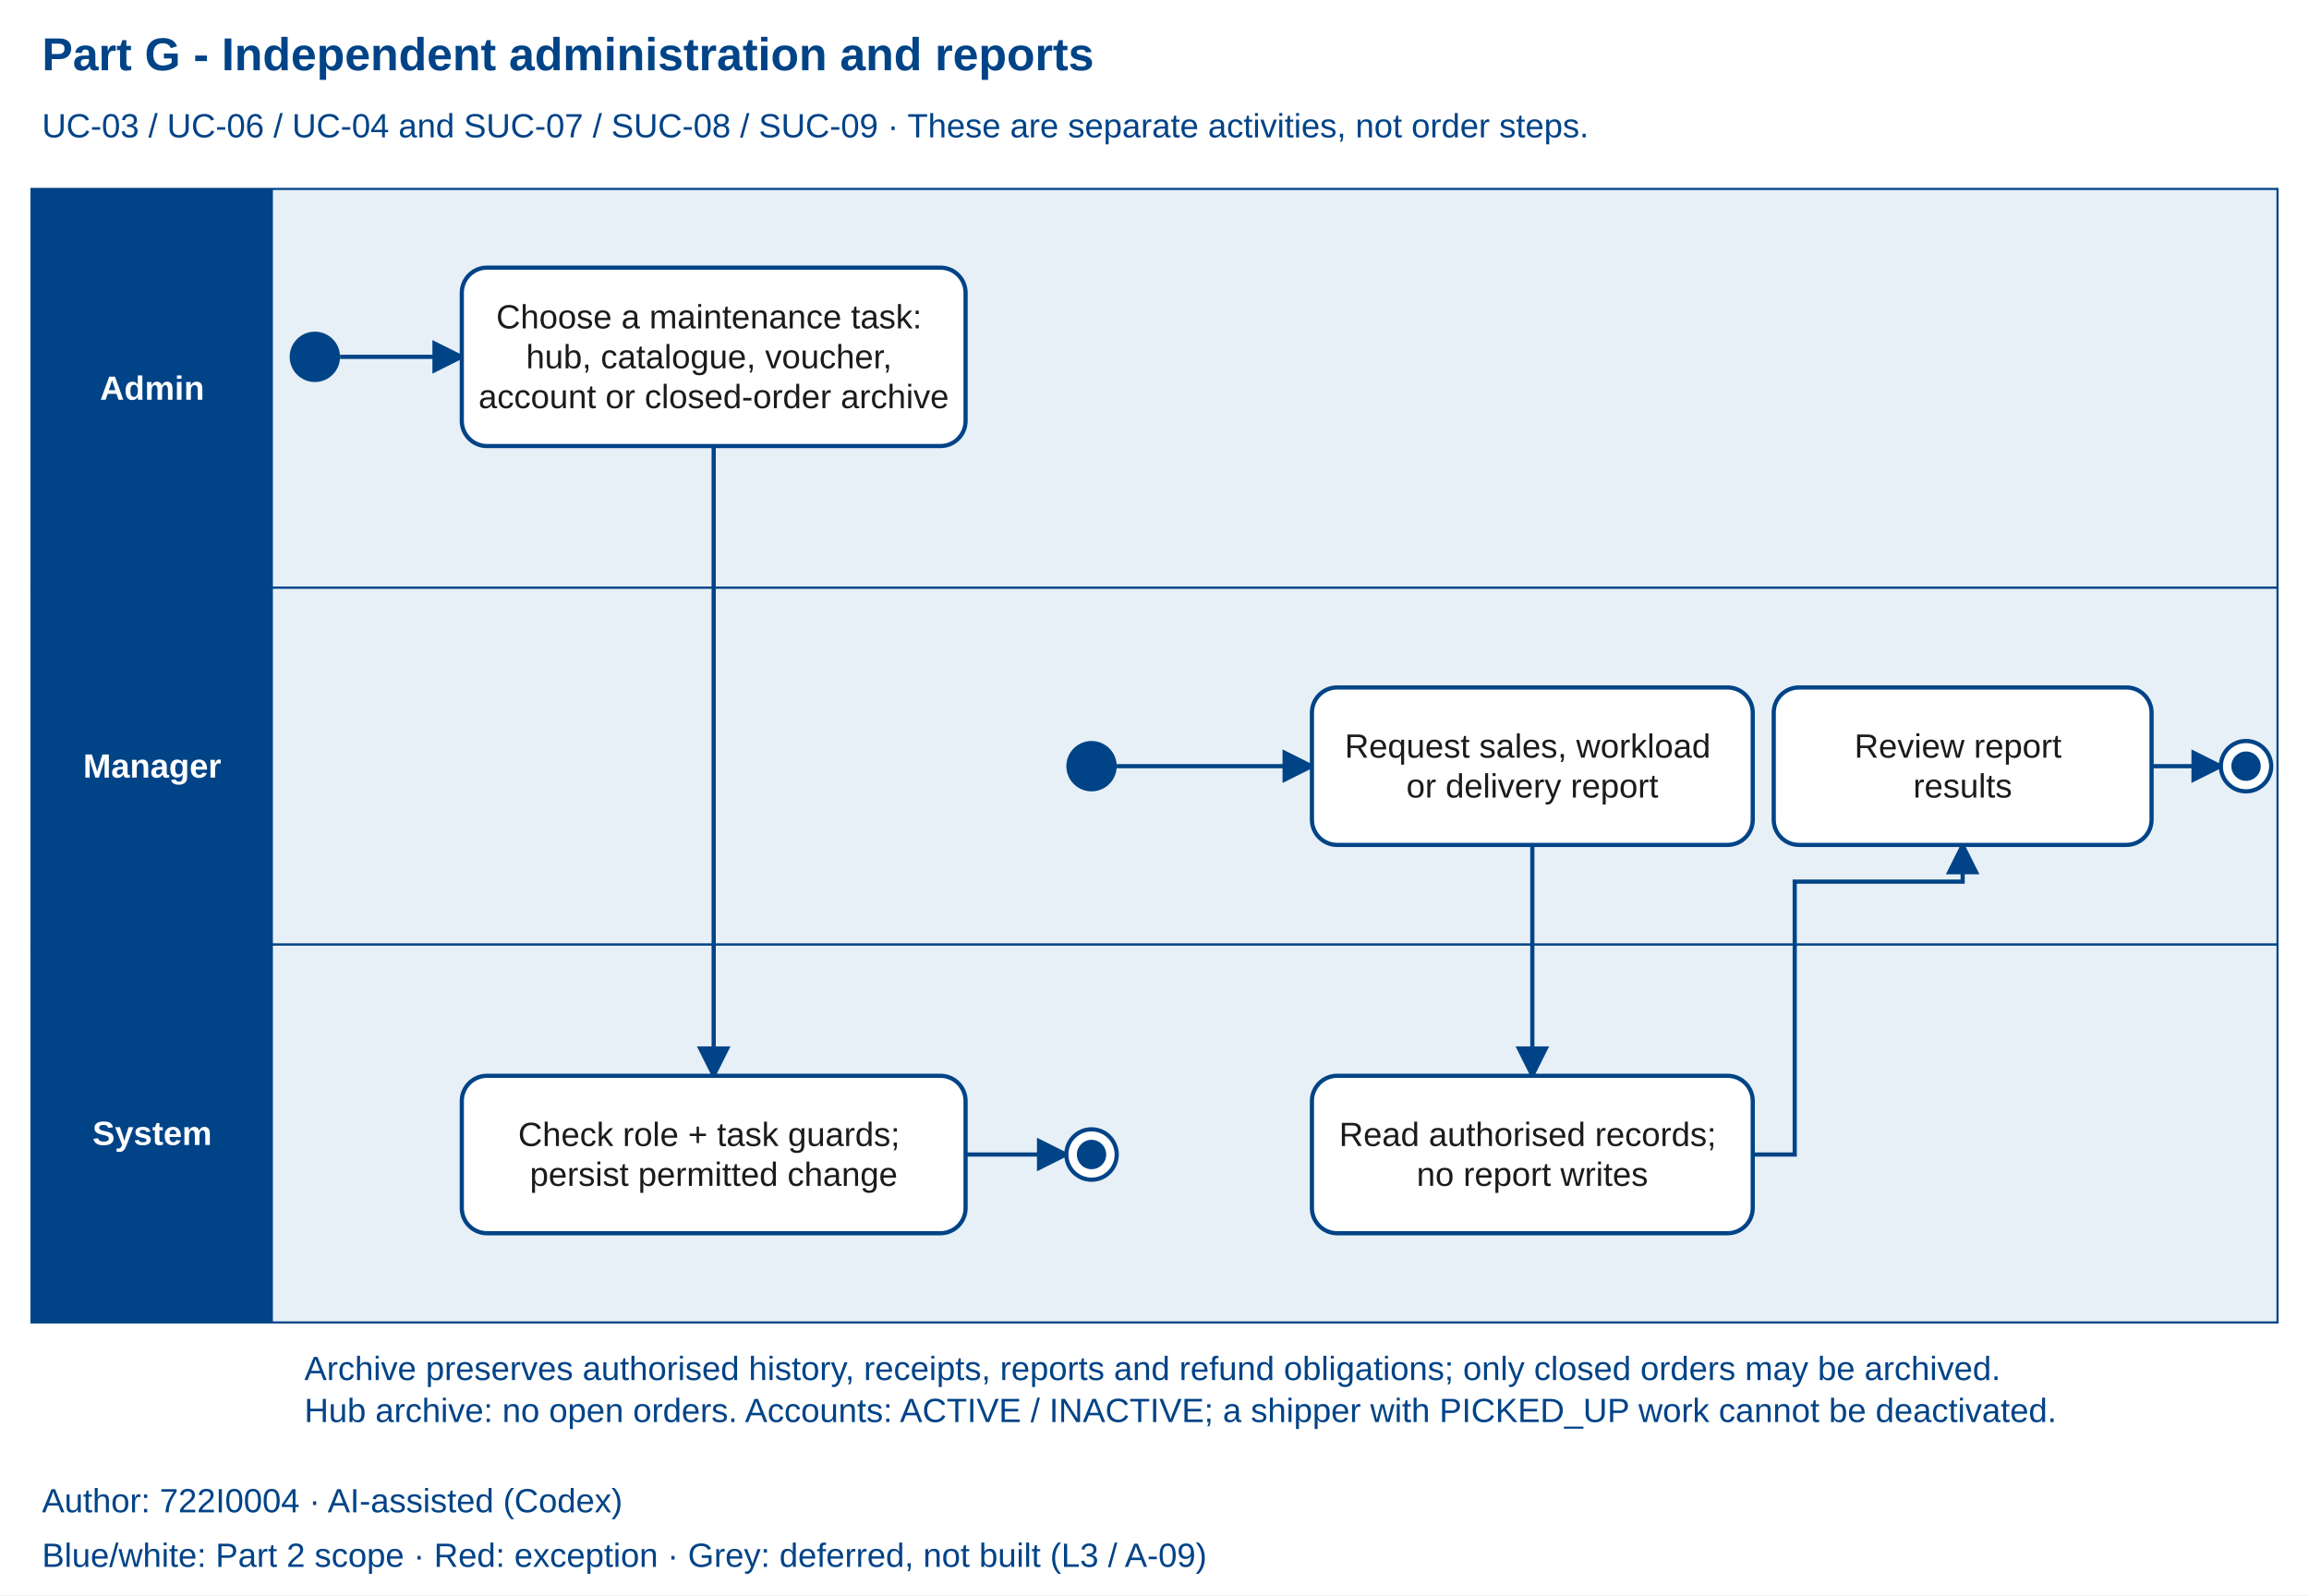
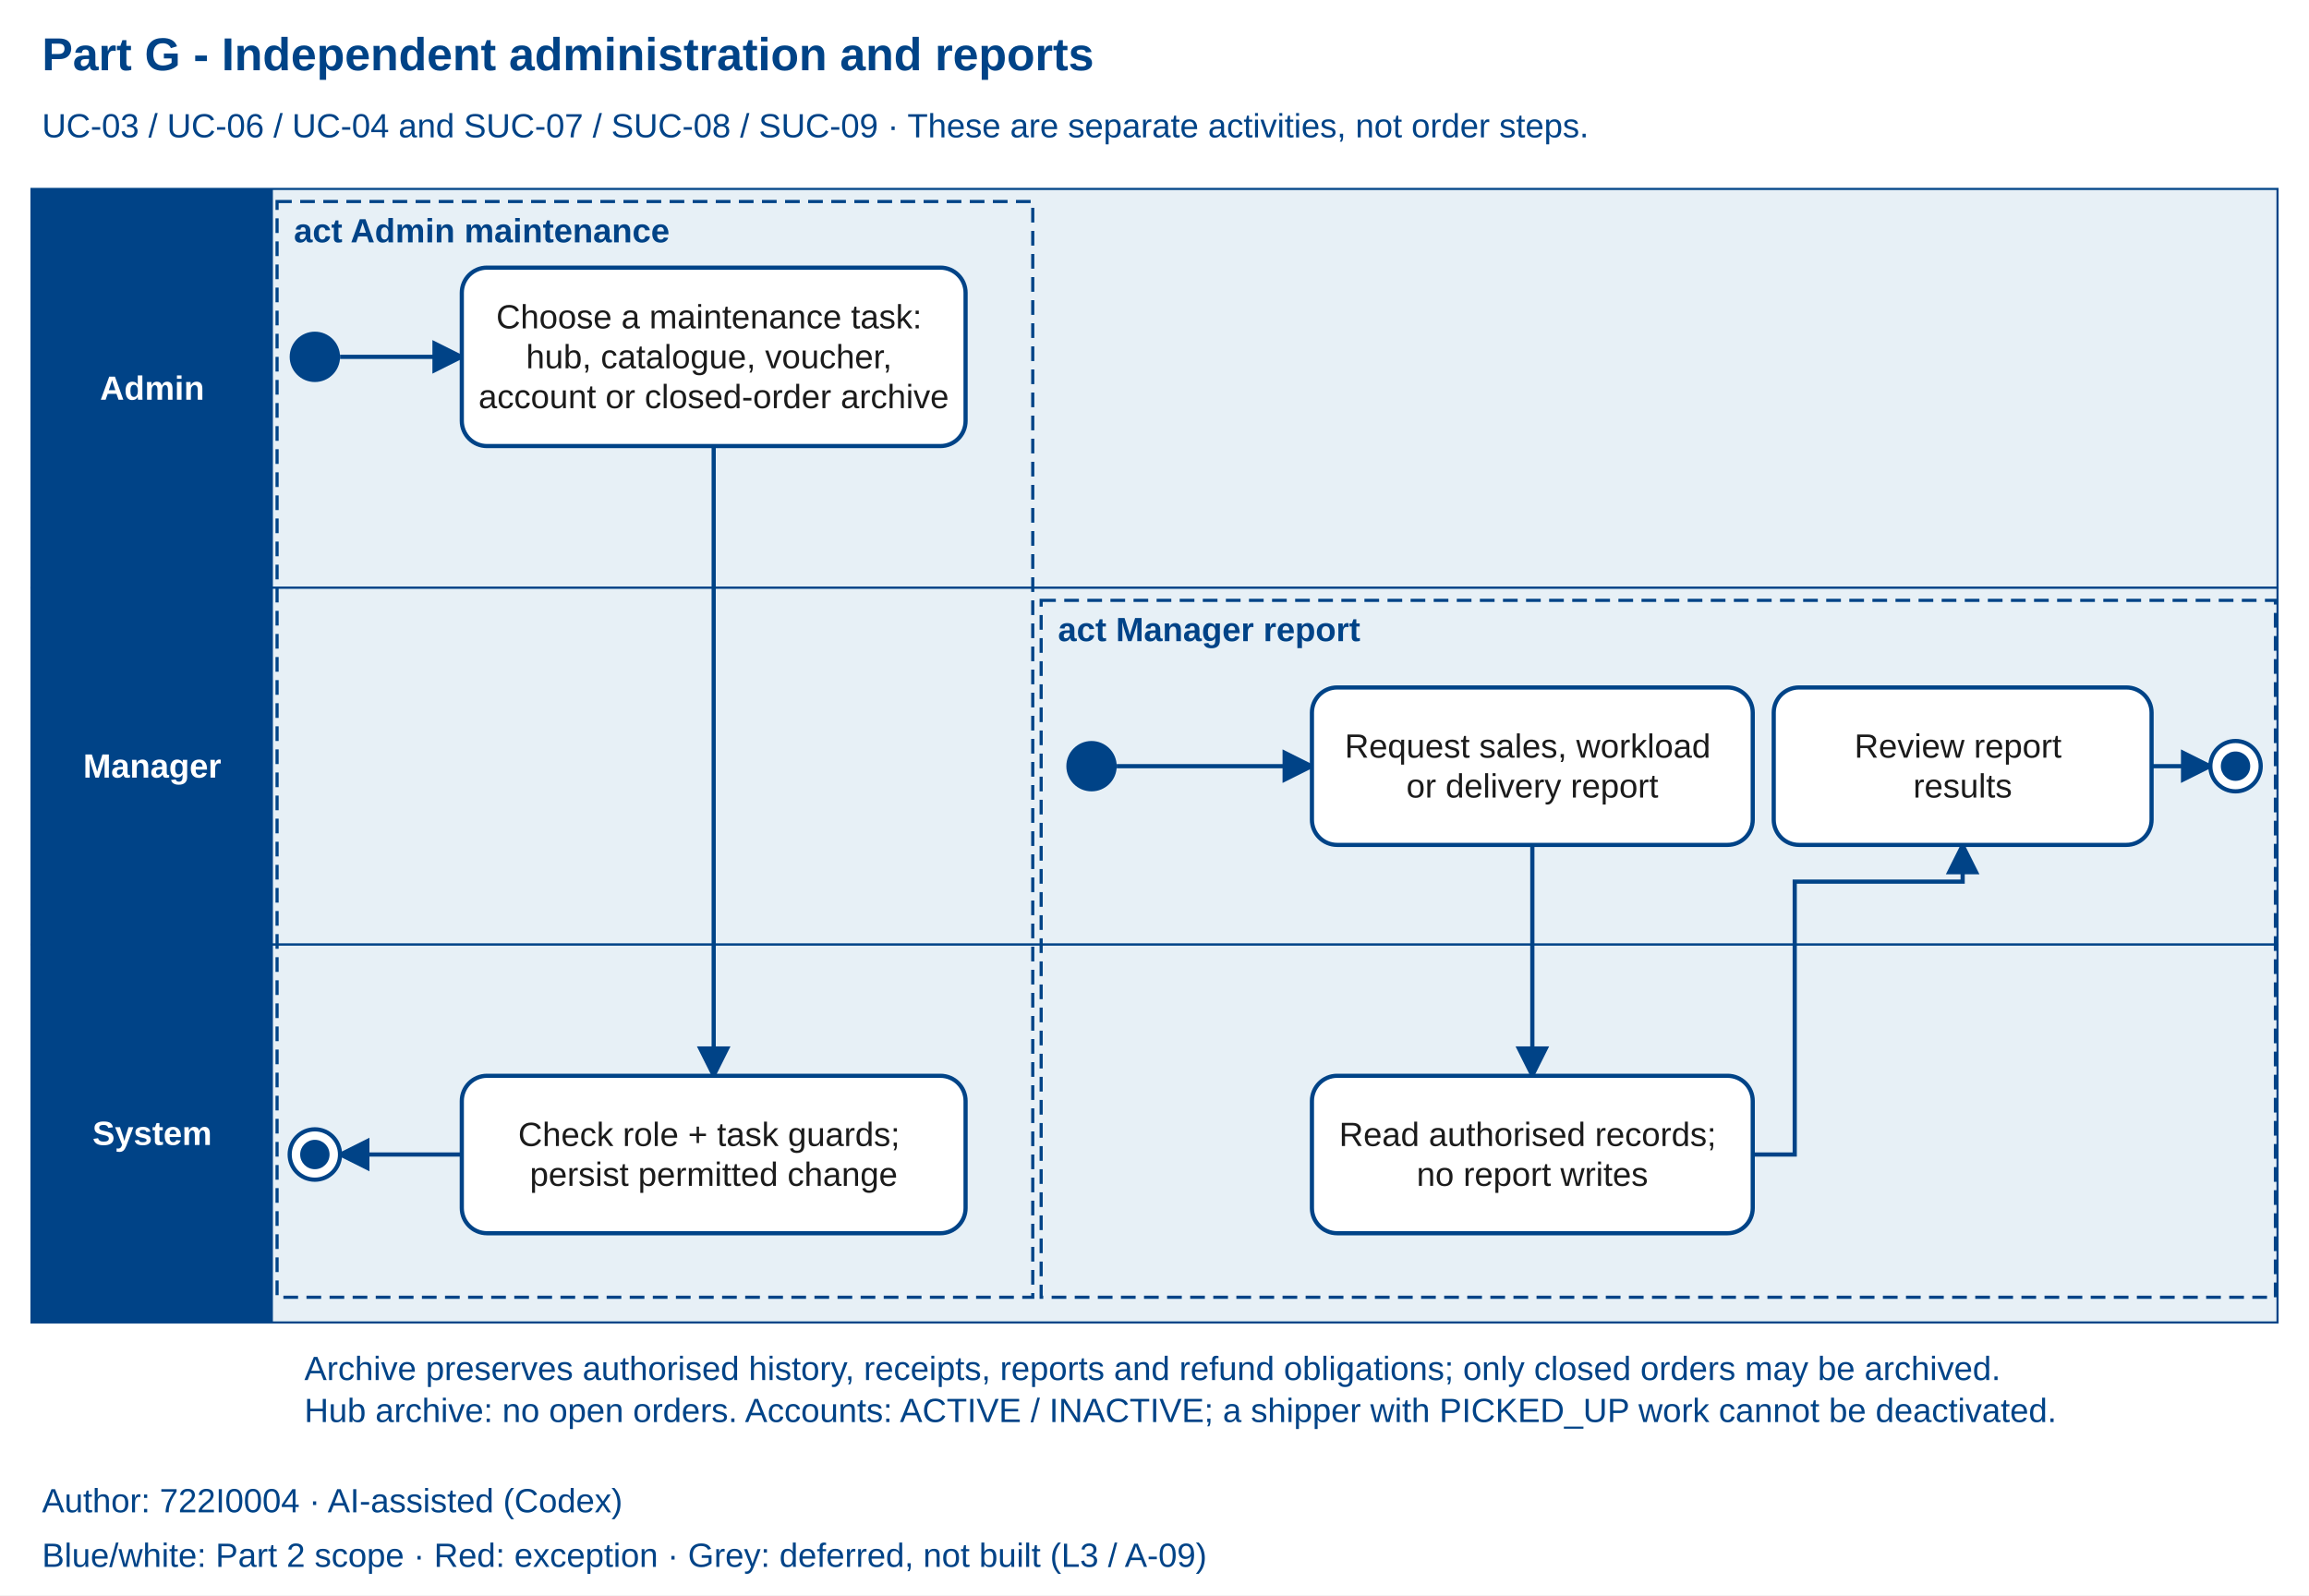
<svg xmlns="http://www.w3.org/2000/svg" width="1100" height="760" viewBox="0 0 1100 760">
  <defs>
    <marker id="arrow" markerWidth="8" markerHeight="8" refX="7" refY="4" orient="auto">
      <path d="M0,0 L8,4 L0,8 Z" fill="#004387" />
    </marker>
    <marker id="redarrow" markerWidth="8" markerHeight="8" refX="7" refY="4" orient="auto">
      <path d="M0,0 L8,4 L0,8 Z" fill="#B03A2E" />
    </marker>
  </defs>
  <rect width="1100" height="760" fill="white" />
  <text x="20" y="33.48" text-anchor="start" font-family="Arial, Helvetica, sans-serif" font-size="22" fill="#004387" font-weight="bold">
    <tspan x="20" dy="0">Part G - Independent administration and reports</tspan>
  </text>
  <text x="20" y="65.44" text-anchor="start" font-family="Arial, Helvetica, sans-serif" font-size="16" fill="#004387" font-weight="normal">
    <tspan x="20" dy="0">UC-03 / UC-06 / UC-04 and SUC-07 / SUC-08 / SUC-09 · These are separate activities, not order steps.</tspan>
  </text>
  <rect x="15" y="90" width="1070" height="190" fill="#E7F0F6" stroke="#004387" stroke-width="1" />
  <rect x="15" y="90" width="115" height="190" fill="#004387" />
  <text x="72.5" y="190.44" text-anchor="middle" font-family="Arial, Helvetica, sans-serif" font-size="16" fill="white" font-weight="bold">
    <tspan x="72.5" dy="0">Admin</tspan>
  </text>
  <rect x="15" y="280" width="1070" height="170" fill="#E7F0F6" stroke="#004387" stroke-width="1" />
  <rect x="15" y="280" width="115" height="170" fill="#004387" />
  <text x="72.5" y="370.44" text-anchor="middle" font-family="Arial, Helvetica, sans-serif" font-size="16" fill="white" font-weight="bold">
    <tspan x="72.5" dy="0">Manager</tspan>
  </text>
  <rect x="15" y="450" width="1070" height="180" fill="#E7F0F6" stroke="#004387" stroke-width="1" />
  <rect x="15" y="450" width="115" height="180" fill="#004387" />
  <text x="72.5" y="545.44" text-anchor="middle" font-family="Arial, Helvetica, sans-serif" font-size="16" fill="white" font-weight="bold">
    <tspan x="72.5" dy="0">System</tspan>
  </text>
+   <rect x="132" y="96" width="360" height="522" fill="none" stroke="#004387" stroke-width="1.5" stroke-dasharray="7 4" />
+   <text x="140" y="115.44" text-anchor="start" font-family="Arial, Helvetica, sans-serif" font-size="16" fill="#004387" font-weight="bold">
+     <tspan x="140" dy="0">act Admin maintenance</tspan>
+   </text>
+   <rect x="496" y="286" width="588" height="332" fill="none" stroke="#004387" stroke-width="1.5" stroke-dasharray="7 4" />
+   <text x="504" y="305.44" text-anchor="start" font-family="Arial, Helvetica, sans-serif" font-size="16" fill="#004387" font-weight="bold">
+     <tspan x="504" dy="0">act Manager report</tspan>
+   </text>
  <polyline points="162.0,170 220.0,170" fill="none" stroke="#004387" stroke-width="2" marker-end="url(#arrow)" />
  <polyline points="340,212.5 340,512.5" fill="none" stroke="#004387" stroke-width="2" marker-end="url(#arrow)" />
-   <polyline points="460.0,550 508.0,550" fill="none" stroke="#004387" stroke-width="2" marker-end="url(#arrow)" />
+   <polyline points="220.0,550 162.0,550" fill="none" stroke="#004387" stroke-width="2" marker-end="url(#arrow)" />
  <polyline points="532.0,365 625.0,365" fill="none" stroke="#004387" stroke-width="2" marker-end="url(#arrow)" />
  <polyline points="730,402.5 730,512.5" fill="none" stroke="#004387" stroke-width="2" marker-end="url(#arrow)" />
  <polyline points="835.0,550 855,550 855,420 935,420 935,402.5" fill="none" stroke="#004387" stroke-width="2" marker-end="url(#arrow)" />
-   <polyline points="1025.0,365 1058.0,365" fill="none" stroke="#004387" stroke-width="2" marker-end="url(#arrow)" />
+   <polyline points="1025.0,365 1053.0,365" fill="none" stroke="#004387" stroke-width="2" marker-end="url(#arrow)" />
  <circle cx="150" cy="170" r="12.0" fill="#004387" />
  <rect x="220.0" y="127.5" width="240" height="85" rx="12" fill="#FFFFFF" stroke="#004387" stroke-width="2" />
  <text x="340" y="156.44" text-anchor="middle" font-family="Arial, Helvetica, sans-serif" font-size="16" fill="#1B1B1B" font-weight="normal">
    <tspan x="340" dy="0">Choose a maintenance task:</tspan>
    <tspan x="340" dy="19">hub, catalogue, voucher,</tspan>
    <tspan x="340" dy="19">account or closed-order archive</tspan>
  </text>
  <rect x="220.0" y="512.5" width="240" height="75" rx="12" fill="#FFFFFF" stroke="#004387" stroke-width="2" />
  <text x="340" y="545.94" text-anchor="middle" font-family="Arial, Helvetica, sans-serif" font-size="16" fill="#1B1B1B" font-weight="normal">
    <tspan x="340" dy="0">Check role + task guards;</tspan>
    <tspan x="340" dy="19">persist permitted change</tspan>
  </text>
-   <circle cx="520" cy="550" r="12.0" fill="white" stroke="#004387" stroke-width="2" />
-   <circle cx="520" cy="550" r="7.0" fill="#004387" />
+   <circle cx="150" cy="550" r="12.0" fill="white" stroke="#004387" stroke-width="2" />
+   <circle cx="150" cy="550" r="7.0" fill="#004387" />
  <circle cx="520" cy="365" r="12.0" fill="#004387" />
  <rect x="625.0" y="327.5" width="210" height="75" rx="12" fill="#FFFFFF" stroke="#004387" stroke-width="2" />
  <text x="730" y="360.94" text-anchor="middle" font-family="Arial, Helvetica, sans-serif" font-size="16" fill="#1B1B1B" font-weight="normal">
    <tspan x="730" dy="0">Request sales, workload</tspan>
    <tspan x="730" dy="19">or delivery report</tspan>
  </text>
  <rect x="625.0" y="512.5" width="210" height="75" rx="12" fill="#FFFFFF" stroke="#004387" stroke-width="2" />
  <text x="730" y="545.94" text-anchor="middle" font-family="Arial, Helvetica, sans-serif" font-size="16" fill="#1B1B1B" font-weight="normal">
    <tspan x="730" dy="0">Read authorised records;</tspan>
    <tspan x="730" dy="19">no report writes</tspan>
  </text>
  <rect x="845.0" y="327.5" width="180" height="75" rx="12" fill="#FFFFFF" stroke="#004387" stroke-width="2" />
  <text x="935" y="360.94" text-anchor="middle" font-family="Arial, Helvetica, sans-serif" font-size="16" fill="#1B1B1B" font-weight="normal">
    <tspan x="935" dy="0">Review report</tspan>
    <tspan x="935" dy="19">results</tspan>
  </text>
-   <circle cx="1070" cy="365" r="12.0" fill="white" stroke="#004387" stroke-width="2" />
-   <circle cx="1070" cy="365" r="7.0" fill="#004387" />
+   <circle cx="1065" cy="365" r="12.0" fill="white" stroke="#004387" stroke-width="2" />
+   <circle cx="1065" cy="365" r="7.0" fill="#004387" />
  <text x="145" y="657.44" text-anchor="start" font-family="Arial, Helvetica, sans-serif" font-size="16" fill="#004387" font-weight="normal">
    <tspan x="145" dy="0">Archive preserves authorised history, receipts, reports and refund obligations; only closed orders may be archived.</tspan>
  </text>
  <text x="145" y="677.44" text-anchor="start" font-family="Arial, Helvetica, sans-serif" font-size="16" fill="#004387" font-weight="normal">
    <tspan x="145" dy="0">Hub archive: no open orders. Accounts: ACTIVE / INACTIVE; a shipper with PICKED_UP work cannot be deactivated.</tspan>
  </text>
  <text x="20" y="720.44" text-anchor="start" font-family="Arial, Helvetica, sans-serif" font-size="16" fill="#004387" font-weight="normal">
    <tspan x="20" dy="0">Author: 722I0004 · AI-assisted (Codex)</tspan>
  </text>
  <text x="20" y="746.44" text-anchor="start" font-family="Arial, Helvetica, sans-serif" font-size="16" fill="#004387" font-weight="normal">
    <tspan x="20" dy="0">Blue/white: Part 2 scope · Red: exception · Grey: deferred, not built (L3 / A-09)</tspan>
  </text>
</svg>
